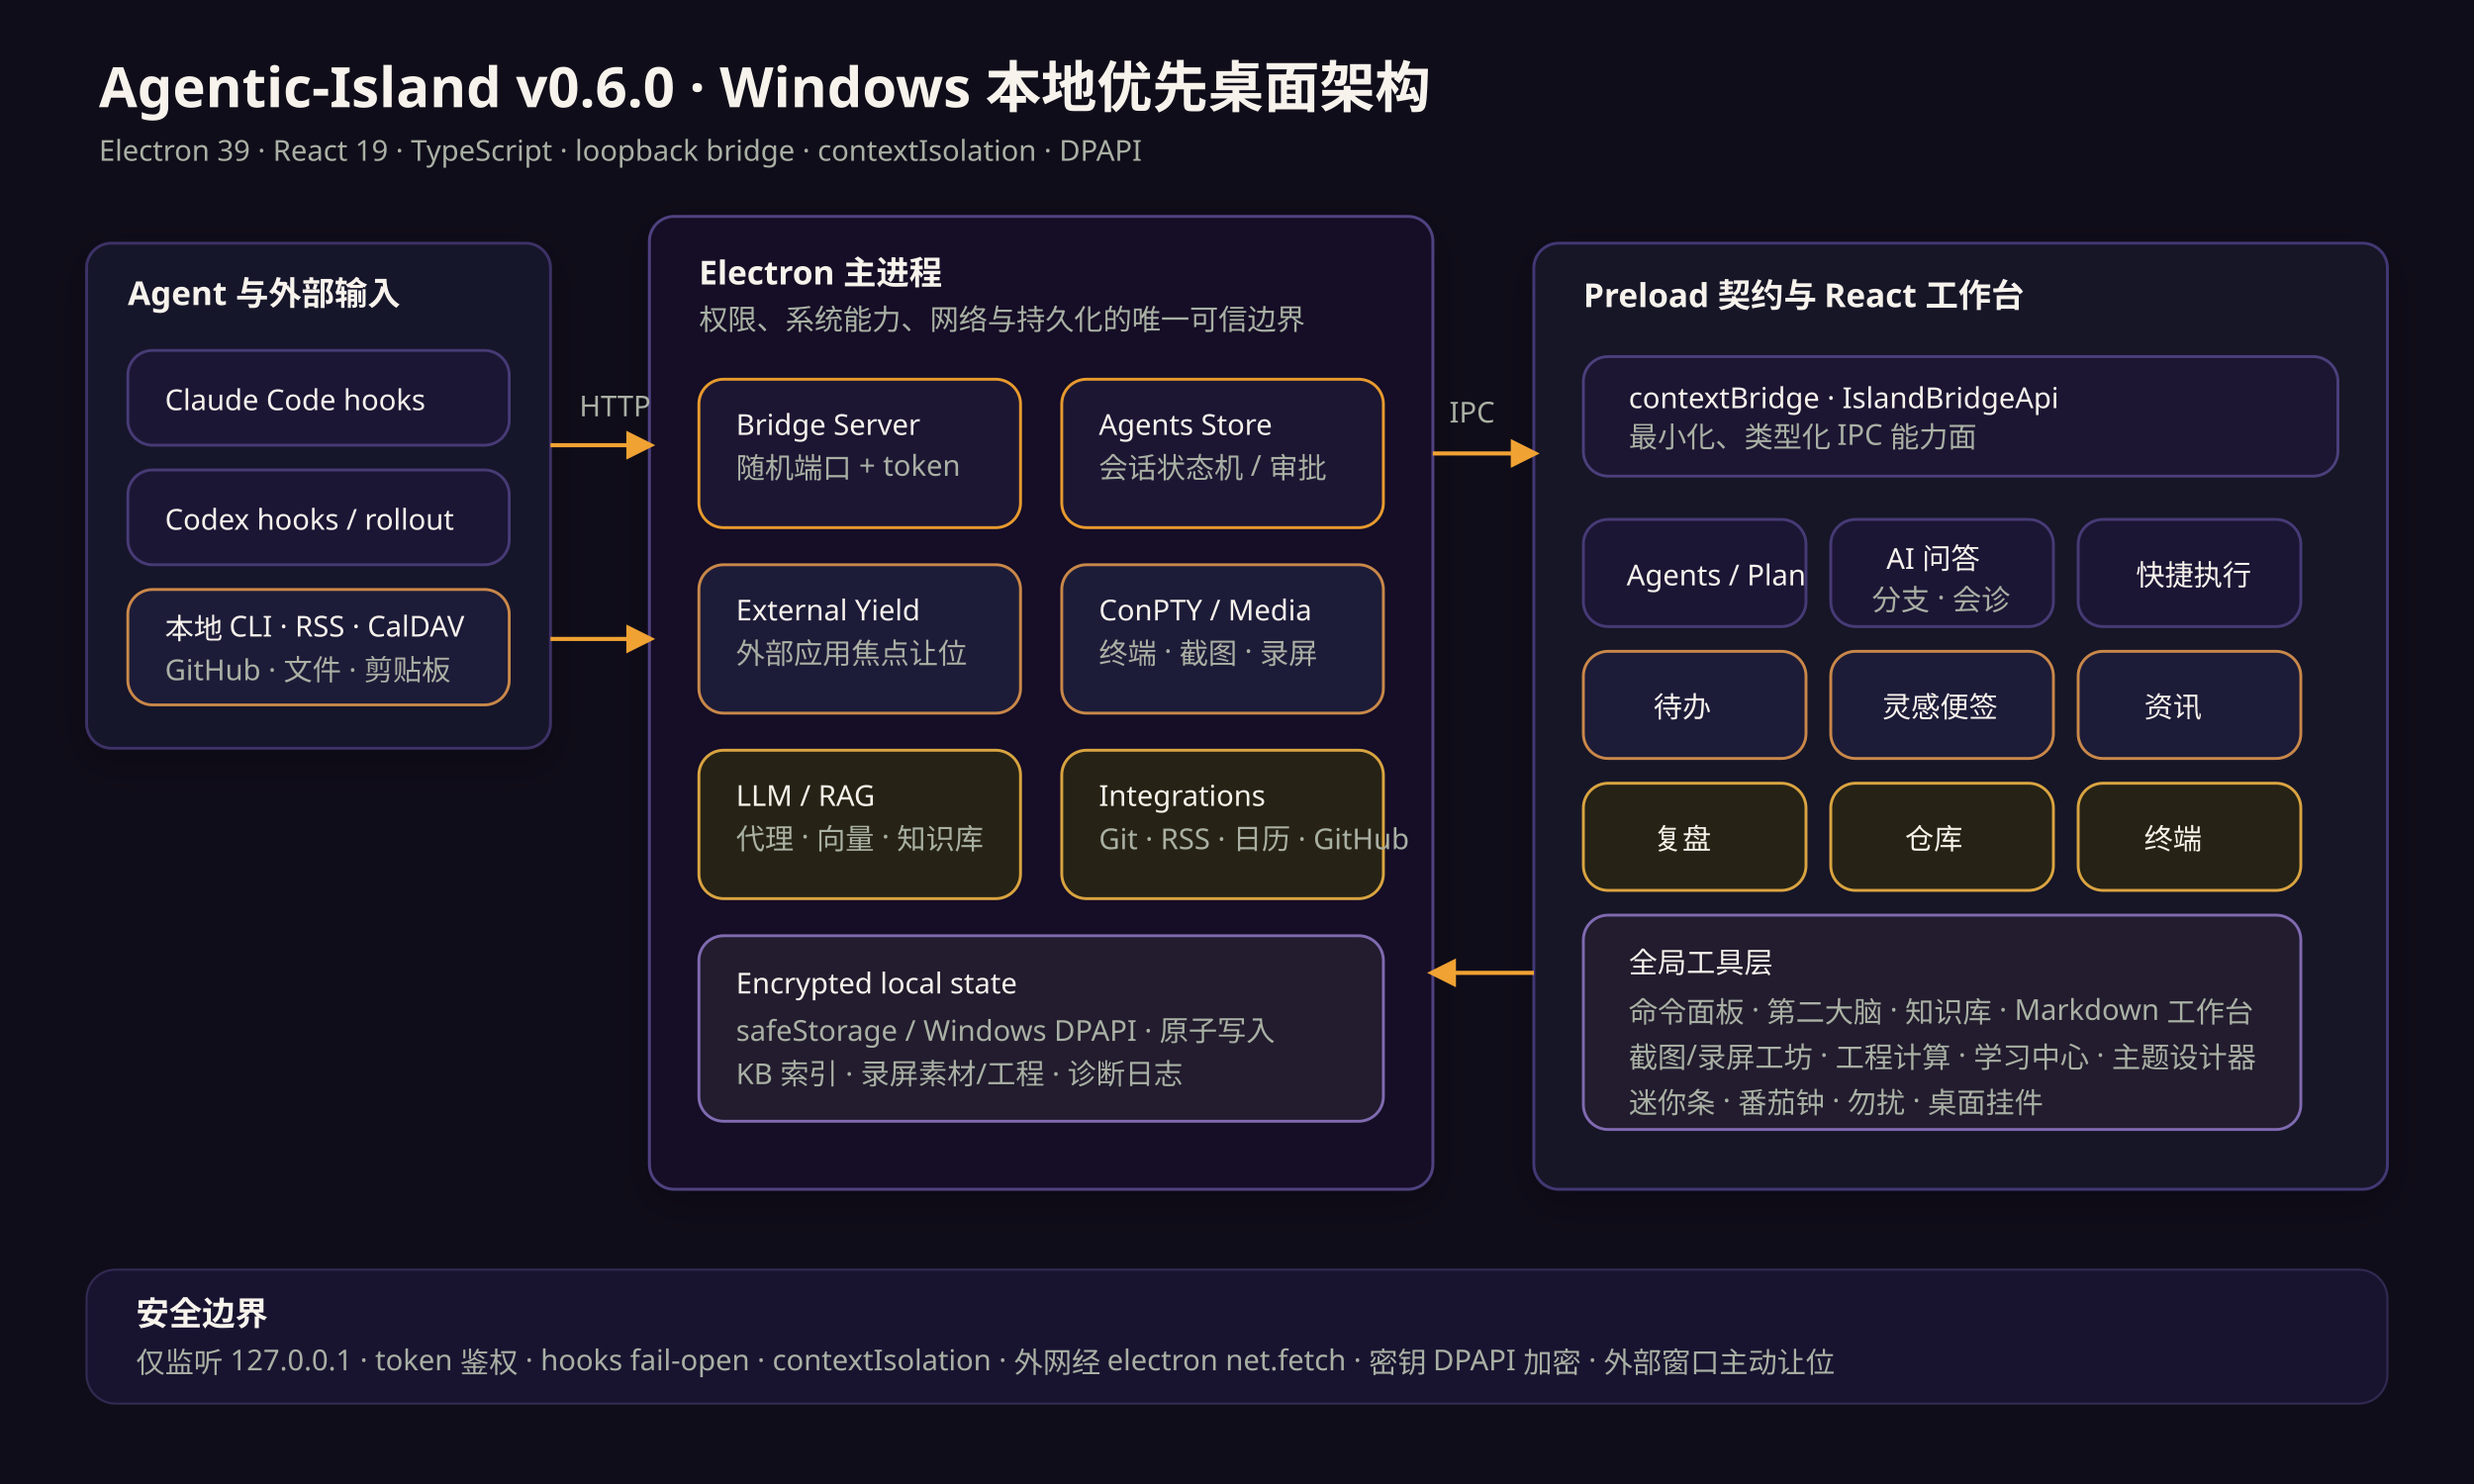
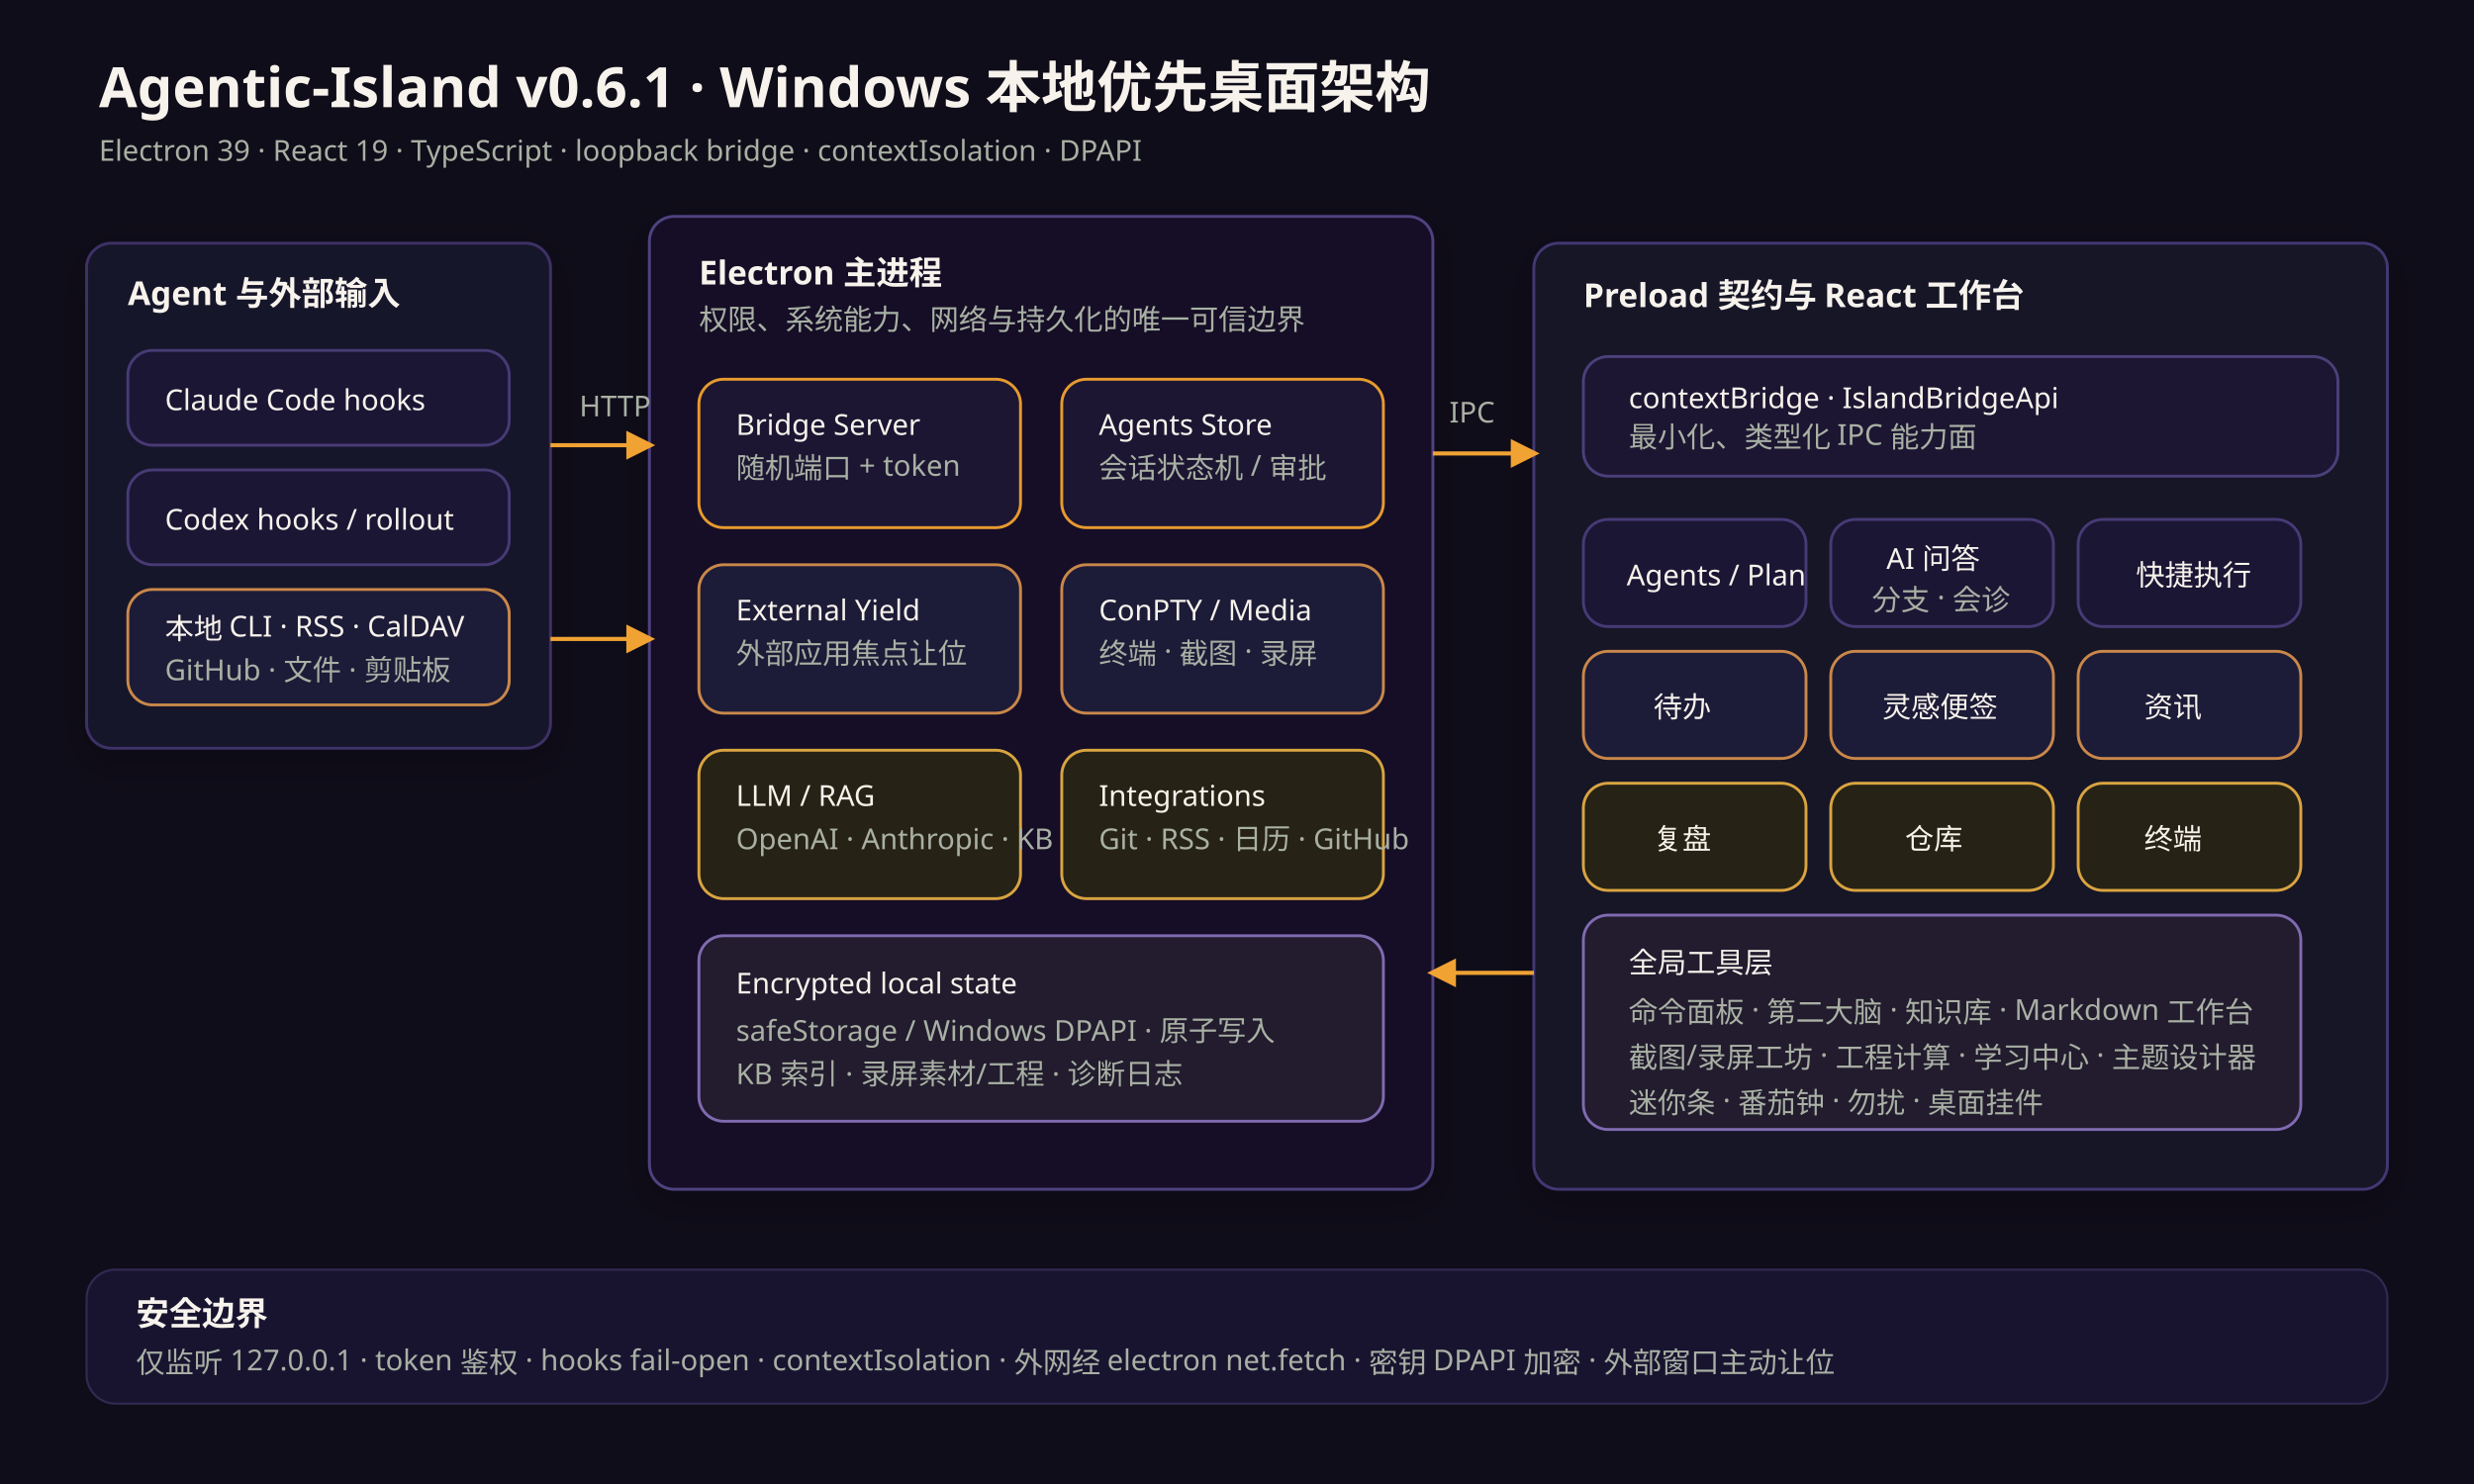
<svg xmlns="http://www.w3.org/2000/svg" width="1200" height="720" viewBox="0 0 1200 720" role="img" aria-labelledby="title desc">
  <defs>
    <marker id="arrow" viewBox="0 0 10 10" refX="8" refY="5" markerWidth="7" markerHeight="7" orient="auto-start-reverse">
      <path d="M0 0L10 5L0 10Z" fill="#f0a233" />
    </marker>
    <filter id="shadow">
      <feDropShadow dx="0" dy="6" stdDeviation="9" flood-color="#000" flood-opacity=".28" />
    </filter>
    <style>
      .t{font-family:"Segoe UI","Microsoft YaHei",sans-serif;fill:#f7f3ec}.muted{fill:#a9b0a4}.small{font-size:14px}.label{font-size:16px;font-weight:650}.head{font-size:27px;font-weight:750}.box{stroke-width:1.4;rx:12}.line{stroke:#f0a233;stroke-width:2;fill:none;marker-end:url(#arrow)}
    </style>
  </defs>
  <rect width="1200" height="720" fill="#100d1a" />
-   <text class="t head" x="48" y="52">Agentic-Island v0.6.0 · Windows 本地优先桌面架构</text>
+   <text class="t head" x="48" y="52">Agentic-Island v0.6.1 · Windows 本地优先桌面架构</text>
  <text class="t muted small" x="48" y="78">Electron 39 · React 19 · TypeScript · loopback bridge · contextIsolation · DPAPI</text>
  <g filter="url(#shadow)">
    <rect class="box" x="42" y="118" width="225" height="245" fill="#171329" stroke="#3d3166" />
    <text class="t label" x="62" y="148">Agent 与外部输入</text>
    <rect class="box" x="62" y="170" width="185" height="46" fill="#1e1836" stroke="#463a75" />
    <text class="t small" x="80" y="199">Claude Code hooks</text>
    <rect class="box" x="62" y="228" width="185" height="46" fill="#1e1836" stroke="#463a75" />
    <text class="t small" x="80" y="257">Codex hooks / rollout</text>
    <rect class="box" x="62" y="286" width="185" height="56" fill="#1f1a38" stroke="#c9884a" />
    <text class="t small" x="80" y="310">本地 CLI · RSS · CalDAV</text>
    <text class="t muted small" x="80" y="330">GitHub · 文件 · 剪贴板</text>
    <rect class="box" x="315" y="105" width="380" height="472" fill="#151127" stroke="#4f4280" />
    <text class="t label" x="339" y="138">Electron 主进程</text>
    <text class="t muted small" x="339" y="160">权限、系统能力、网络与持久化的唯一可信边界</text>
    <rect class="box" x="339" y="184" width="156" height="72" fill="#1c1733" stroke="#e89a2e" />
    <text class="t small" x="357" y="211">Bridge Server</text>
    <text class="t muted small" x="357" y="232">随机端口 + token</text>
    <rect class="box" x="515" y="184" width="156" height="72" fill="#1c1733" stroke="#e89a2e" />
    <text class="t small" x="533" y="211">Agents Store</text>
    <text class="t muted small" x="533" y="232">会话状态机 / 审批</text>
    <rect class="box" x="339" y="274" width="156" height="72" fill="#1f1a38" stroke="#c9884a" />
    <text class="t small" x="357" y="301">External Yield</text>
    <text class="t muted small" x="357" y="322">外部应用焦点让位</text>
    <rect class="box" x="515" y="274" width="156" height="72" fill="#1f1a38" stroke="#c9884a" />
    <text class="t small" x="533" y="301">ConPTY / Media</text>
    <text class="t muted small" x="533" y="322">终端 · 截图 · 录屏</text>
    <rect class="box" x="339" y="364" width="156" height="72" fill="#282414" stroke="#d9a441" />
    <text class="t small" x="357" y="391">LLM / RAG</text>
-     <text class="t muted small" x="357" y="412">代理 · 向量 · 知识库</text>
+     <text class="t muted small" x="357" y="412">OpenAI · Anthropic · KB</text>
    <rect class="box" x="515" y="364" width="156" height="72" fill="#282414" stroke="#d9a441" />
    <text class="t small" x="533" y="391">Integrations</text>
    <text class="t muted small" x="533" y="412">Git · RSS · 日历 · GitHub</text>
    <rect class="box" x="339" y="454" width="332" height="90" fill="#201b2d" stroke="#806bb0" />
    <text class="t small" x="357" y="482">Encrypted local state</text>
    <text class="t muted small" x="357" y="505">safeStorage / Windows DPAPI · 原子写入</text>
    <text class="t muted small" x="357" y="526">KB 索引 · 录屏素材/工程 · 诊断日志</text>
    <rect class="box" x="744" y="118" width="414" height="459" fill="#161228" stroke="#433873" />
    <text class="t label" x="768" y="149">Preload 契约与 React 工作台</text>
    <rect class="box" x="768" y="173" width="366" height="58" fill="#1c1733" stroke="#4c3f7a" />
    <text class="t small" x="790" y="198">contextBridge · IslandBridgeApi</text>
    <text class="t muted small" x="790" y="217">最小化、类型化 IPC 能力面</text>
    <rect class="box" x="768" y="252" width="108" height="52" fill="#1e1836" stroke="#463a75" />
    <text class="t small" x="789" y="284">Agents / Plan</text>
    <rect class="box" x="888" y="252" width="108" height="52" fill="#1e1836" stroke="#463a75" />
    <text class="t small" x="915" y="276">AI 问答</text>
    <text class="t muted small" x="908" y="296">分支 · 会诊</text>
    <rect class="box" x="1008" y="252" width="108" height="52" fill="#1e1836" stroke="#463a75" />
    <text class="t small" x="1036" y="284">快捷执行</text>
    <rect class="box" x="768" y="316" width="108" height="52" fill="#1f1a38" stroke="#c9884a" />
    <text class="t small" x="802" y="348">待办</text>
    <rect class="box" x="888" y="316" width="108" height="52" fill="#1f1a38" stroke="#c9884a" />
    <text class="t small" x="913" y="348">灵感便签</text>
    <rect class="box" x="1008" y="316" width="108" height="52" fill="#1f1a38" stroke="#c9884a" />
    <text class="t small" x="1040" y="348">资讯</text>
    <rect class="box" x="768" y="380" width="108" height="52" fill="#282414" stroke="#d9a441" />
    <text class="t small" x="802" y="412">复盘</text>
    <rect class="box" x="888" y="380" width="108" height="52" fill="#282414" stroke="#d9a441" />
    <text class="t small" x="924" y="412">仓库</text>
    <rect class="box" x="1008" y="380" width="108" height="52" fill="#282414" stroke="#d9a441" />
    <text class="t small" x="1040" y="412">终端</text>
    <rect class="box" x="768" y="444" width="348" height="104" fill="#201b2d" stroke="#806bb0" />
    <text class="t small" x="790" y="472">全局工具层</text>
    <text class="t muted small" x="790" y="496">命令面板 · 第二大脑 · 知识库 · Markdown 工作台</text>
    <text class="t muted small" x="790" y="518">截图/录屏工坊 · 工程计算 · 学习中心 · 主题设计器</text>
    <text class="t muted small" x="790" y="540">迷你条 · 番茄钟 · 勿扰 · 桌面挂件</text>
  </g>
  <path class="line" d="M267 216H315" />
  <path class="line" d="M267 310H315" />
  <path class="line" d="M695 220H744" />
  <path class="line" d="M744 472H695" />
  <text class="t muted small" x="281" y="202">HTTP</text>
  <text class="t muted small" x="703" y="205">IPC</text>
  <rect x="42" y="616" width="1116" height="65" rx="14" fill="#181430" stroke="#332a52" />
  <text class="t label" x="66" y="643">安全边界</text>
  <text class="t muted small" x="66" y="666">仅监听 127.0.0.1 · token 鉴权 · hooks fail-open · contextIsolation · 外网经 electron net.fetch · 密钥 DPAPI 加密 · 外部窗口主动让位</text>
</svg>
